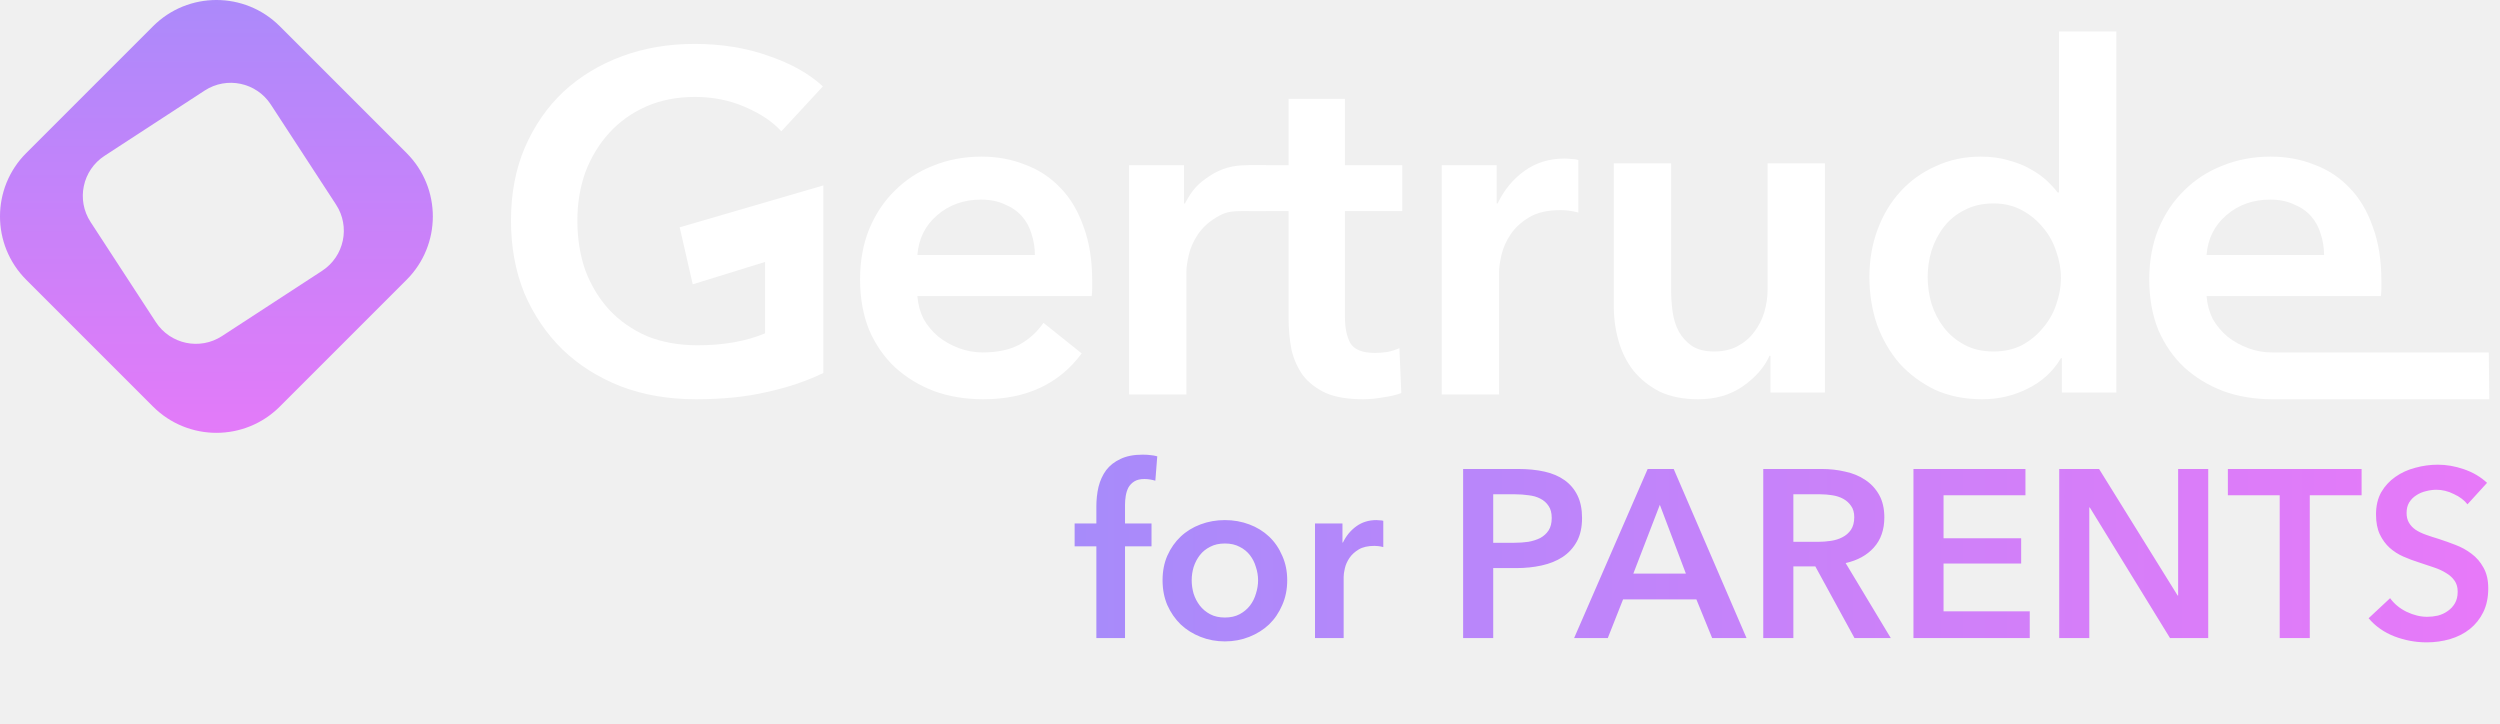
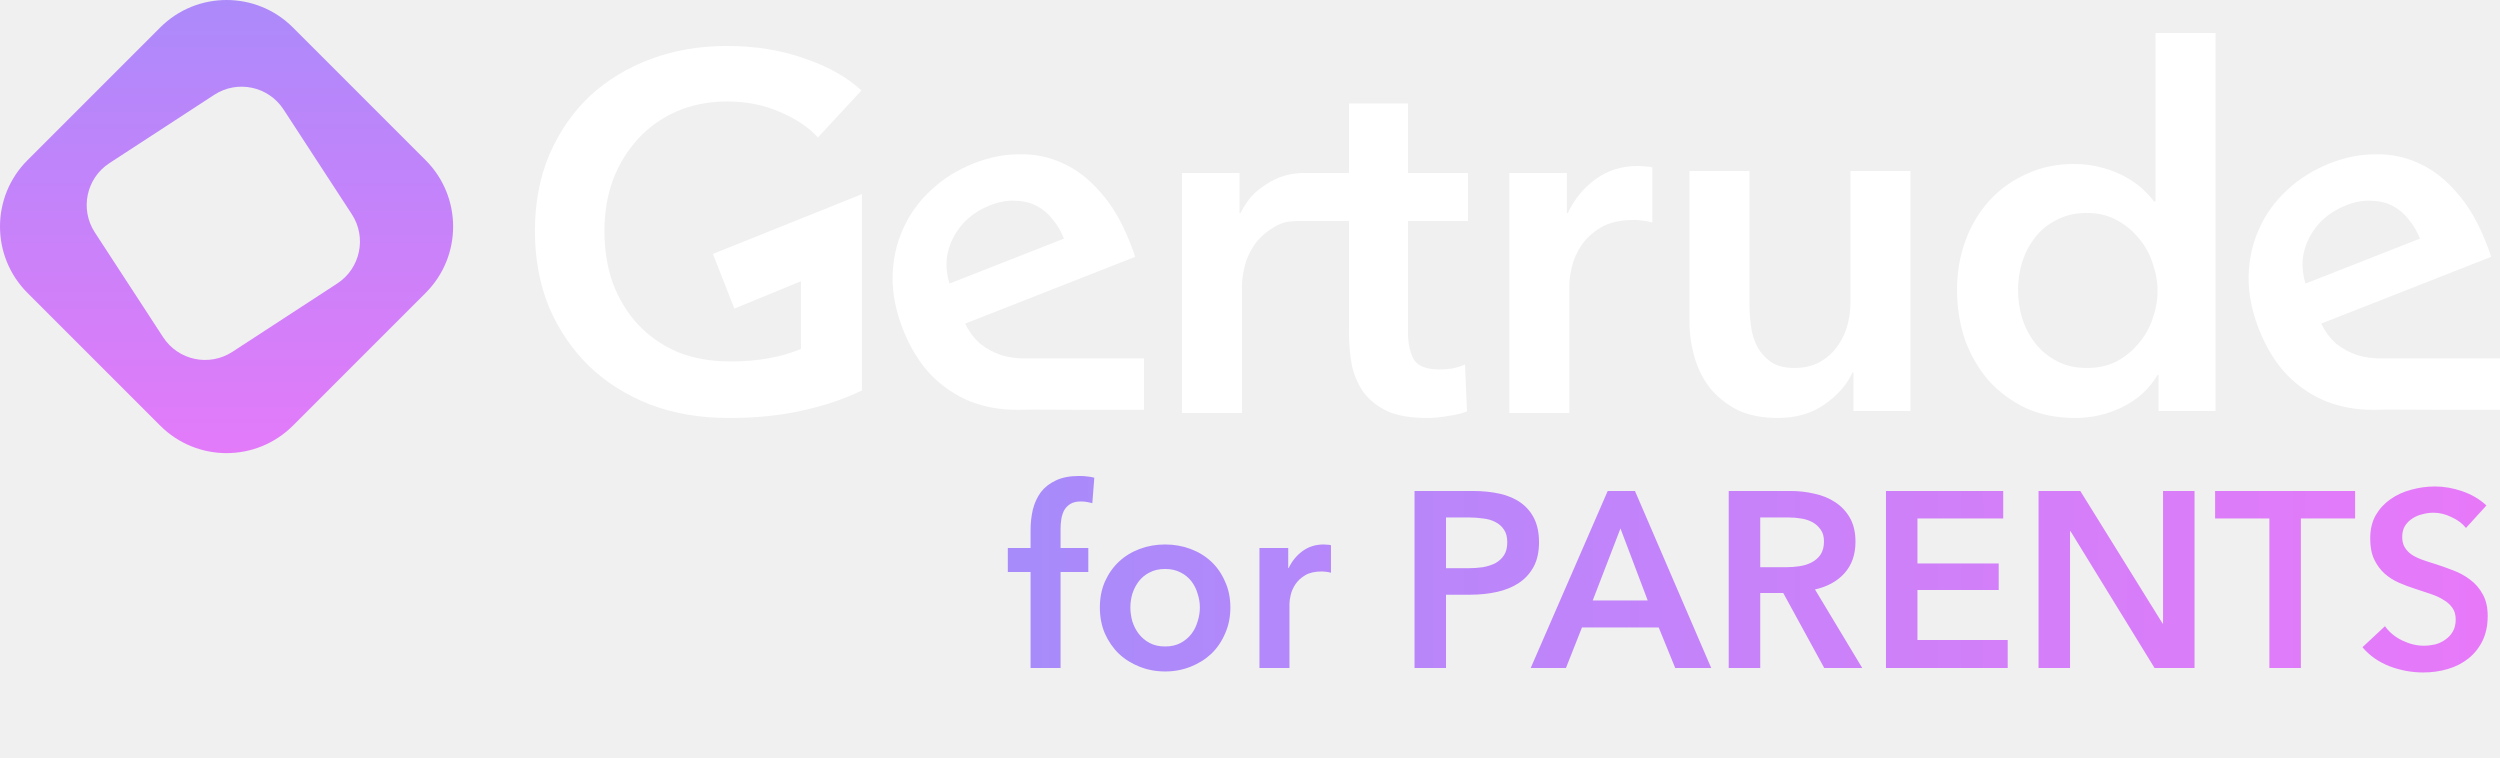
- <svg xmlns="http://www.w3.org/2000/svg" width="670" height="194" viewBox="0 0 670 194" fill="none">
-   <path fill-rule="evenodd" clip-rule="evenodd" d="M41.012 7.036C50.394 -2.346 65.606 -2.345 74.988 7.036L108.963 41.012C118.346 50.394 118.346 65.606 108.963 74.988L74.988 108.963C65.606 118.346 50.394 118.346 41.012 108.963L7.036 74.988C-2.345 65.606 -2.346 50.394 7.036 41.012L41.012 7.036ZM72.577 28.011C68.713 22.082 60.774 20.409 54.846 24.273L28.011 41.764C22.082 45.628 20.409 53.567 24.273 59.495L41.764 86.331C45.628 92.259 53.567 93.932 59.495 90.068L86.331 72.577C92.259 68.713 93.932 60.774 90.068 54.846L72.577 28.011Z" fill="url(#paint0_linear_117_156)" />
-   <path d="M277.348 68.344C277.348 66.381 277.05 64.504 276.452 62.712C275.94 60.92 275.087 59.341 273.892 57.976C272.698 56.611 271.162 55.544 269.284 54.776C267.492 53.923 265.359 53.496 262.884 53.496C258.276 53.496 254.351 54.904 251.108 57.72C247.951 60.451 246.201 63.992 245.86 68.344H277.348ZM292.708 75.256C292.708 75.939 292.708 76.621 292.708 77.304C292.708 77.987 292.666 78.669 292.58 79.352H245.86C246.031 81.571 246.585 83.619 247.524 85.496C248.548 87.288 249.871 88.867 251.492 90.232C253.113 91.512 254.948 92.536 256.996 93.304C259.044 94.072 261.178 94.456 263.396 94.456C267.236 94.456 270.479 93.773 273.124 92.408C275.77 90.957 277.946 88.995 279.652 86.52L289.892 94.712C283.834 102.904 275.044 107 263.524 107C258.745 107 254.351 106.275 250.34 104.824C246.329 103.288 242.831 101.155 239.844 98.424C236.943 95.693 234.639 92.365 232.932 88.44C231.311 84.429 230.5 79.907 230.5 74.872C230.5 69.923 231.311 65.443 232.932 61.432C234.639 57.336 236.943 53.88 239.844 51.064C242.745 48.163 246.159 45.944 250.084 44.408C254.095 42.787 258.404 41.976 263.012 41.976C267.279 41.976 271.204 42.701 274.788 44.152C278.458 45.517 281.615 47.608 284.26 50.424C286.906 53.155 288.954 56.611 290.404 60.792C291.94 64.888 292.708 69.709 292.708 75.256Z" fill="white" />
+ <svg xmlns="http://www.w3.org/2000/svg" width="640" height="194" viewBox="0 0 640 194" fill="none">
+   <path fill-rule="evenodd" clip-rule="evenodd" d="M41.012 7.036C50.394 -2.346 65.606 -2.345 74.988 7.036L108.963 41.012C118.346 50.394 118.346 65.606 108.963 74.988L74.988 108.963C65.606 118.346 50.394 118.346 41.012 108.963L7.036 74.988C-2.345 65.606 -2.346 50.394 7.036 41.012L41.012 7.036ZM72.577 28.011C68.713 22.082 60.774 20.409 54.846 24.273L28.011 41.764C22.082 45.628 20.409 53.567 24.273 59.495L41.764 86.331C45.628 92.259 53.567 93.932 59.495 90.068L86.331 72.577C92.259 68.713 93.932 60.774 90.068 54.846L72.577 28.011Z" fill="url(#paint0_linear_162_78)" />
  <path d="M302.592 44.28H317.312V54.52H317.568C319.592 50.72 321.092 49.22 324.092 47.22C327.387 45.024 330.592 44.28 334.092 44.28C334.69 44.28 336.569 44.28 337.569 44.28C338.265 44.28 338.592 44.28 339.334 44.28V56.568C337.772 56.568 336.727 56.568 335.727 56.568C335.227 56.568 333.684 56.568 333.002 56.568C329.503 56.568 328.15 56.952 326.016 58.232C323.883 59.512 322.219 61.048 321.024 62.84C319.83 64.632 319.019 66.467 318.592 68.344C318.166 70.221 317.952 71.715 317.952 72.824V105.72H302.592V44.28Z" fill="white" />
  <path d="M334.592 56.568V44.28H345.344V26.488H360.448V44.28H375.808V56.568H360.448V85.112C360.448 87.843 360.918 90.104 361.856 91.896C362.88 93.688 365.099 94.584 368.512 94.584C369.536 94.584 370.646 94.499 371.84 94.328C373.035 94.072 374.102 93.731 375.04 93.304L375.552 105.336C374.187 105.848 372.566 106.232 370.688 106.488C368.811 106.829 367.019 107 365.312 107C361.216 107 357.888 106.445 355.328 105.336C352.768 104.141 350.72 102.563 349.184 100.6C347.734 98.552 346.71 96.248 346.112 93.688C345.6 91.043 345.344 88.227 345.344 85.24V56.568H334.592Z" fill="white" />
  <path d="M386.392 44.28H401.112V54.52H401.368C403.075 50.936 405.464 48.035 408.536 45.816C411.608 43.597 415.192 42.488 419.288 42.488C419.885 42.488 420.525 42.531 421.208 42.616C421.891 42.616 422.488 42.701 423 42.872V56.952C421.976 56.696 421.08 56.525 420.312 56.44C419.629 56.355 418.947 56.312 418.264 56.312C414.765 56.312 411.949 56.952 409.816 58.232C407.683 59.512 406.019 61.048 404.824 62.84C403.629 64.632 402.819 66.467 402.392 68.344C401.965 70.221 401.752 71.715 401.752 72.824V105.72H386.392V44.28Z" fill="white" />
  <path d="M489.076 105.208H474.484V95.352H474.228C472.863 98.424 470.473 101.155 467.06 103.544C463.732 105.848 459.764 107 455.156 107C451.145 107 447.689 106.317 444.788 104.952C441.972 103.501 439.625 101.624 437.748 99.32C435.956 97.016 434.633 94.371 433.78 91.384C432.927 88.397 432.5 85.325 432.5 82.168V43.768H447.86V77.816C447.86 79.608 447.988 81.485 448.244 83.448C448.5 85.411 449.055 87.203 449.908 88.824C450.761 90.36 451.913 91.64 453.364 92.664C454.9 93.688 456.905 94.2 459.38 94.2C461.769 94.2 463.86 93.731 465.652 92.792C467.529 91.768 469.023 90.488 470.132 88.952C471.327 87.416 472.223 85.667 472.82 83.704C473.417 81.656 473.716 79.608 473.716 77.56V43.768H489.076V105.208Z" fill="white" />
  <path d="M567.176 105.208H552.584V95.992H552.328C550.195 99.576 547.208 102.307 543.368 104.184C539.613 106.061 535.56 107 531.208 107C526.515 107 522.291 106.147 518.536 104.44C514.867 102.648 511.709 100.301 509.064 97.4C506.504 94.413 504.499 90.957 503.048 87.032C501.683 83.021 501 78.755 501 74.232C501 69.709 501.725 65.485 503.176 61.56C504.627 57.635 506.675 54.221 509.32 51.32C511.965 48.419 515.123 46.157 518.792 44.536C522.461 42.829 526.472 41.976 530.824 41.976C533.64 41.976 536.157 42.317 538.376 43C540.595 43.597 542.515 44.365 544.136 45.304C545.843 46.243 547.293 47.267 548.488 48.376C549.683 49.485 550.664 50.552 551.432 51.576H551.816V8.44H567.176V105.208ZM516.616 74.232C516.616 76.621 516.957 79.011 517.64 81.4C518.408 83.789 519.517 85.923 520.968 87.8C522.419 89.677 524.253 91.213 526.472 92.408C528.691 93.603 531.293 94.2 534.28 94.2C537.096 94.2 539.613 93.645 541.832 92.536C544.051 91.341 545.928 89.805 547.464 87.928C549.085 86.051 550.28 83.96 551.048 81.656C551.901 79.267 552.328 76.877 552.328 74.488C552.328 72.099 551.901 69.709 551.048 67.32C550.28 64.931 549.085 62.797 547.464 60.92C545.928 59.043 544.051 57.507 541.832 56.312C539.613 55.117 537.096 54.52 534.28 54.52C531.293 54.52 528.691 55.117 526.472 56.312C524.253 57.421 522.419 58.915 520.968 60.792C519.517 62.669 518.408 64.803 517.64 67.192C516.957 69.496 516.616 71.843 516.616 74.232Z" fill="white" />
-   <path d="M622.848 68.344C622.848 66.382 622.549 64.504 621.952 62.712C621.44 60.92 620.587 59.342 619.392 57.976C618.197 56.611 616.661 55.544 614.784 54.776C612.992 53.923 610.859 53.496 608.384 53.496C603.776 53.496 599.851 54.904 596.608 57.72C593.451 60.451 591.701 63.992 591.36 68.344H622.848ZM638.208 75.256C638.208 75.939 638.208 76.621 638.208 77.304C638.208 77.987 638.165 78.669 638.08 79.352H591.36C591.531 81.571 592.085 83.619 593.024 85.496C594.048 87.288 595.371 88.867 596.992 90.232C598.613 91.512 600.448 92.536 602.496 93.304C604.544 94.072 606.677 94.456 608.896 94.456C612.736 94.456 616.5 94.456 620 94.456C623.5 94.456 662.421 94.456 667 94.456L667.128 107C653.128 107 620.544 107 609.024 107C604.245 107 599.851 106.275 595.84 104.824C591.829 103.288 588.331 101.155 585.344 98.424C582.443 95.694 580.139 92.365 578.432 88.44C576.811 84.43 576 79.907 576 74.872C576 69.923 576.811 65.443 578.432 61.432C580.139 57.336 582.443 53.88 585.344 51.064C588.245 48.163 591.659 45.944 595.584 44.408C599.595 42.787 603.904 41.976 608.512 41.976C612.779 41.976 616.704 42.702 620.288 44.152C623.957 45.517 627.114 47.608 629.76 50.424C632.405 53.155 634.453 56.611 635.904 60.792C637.44 64.888 638.208 69.71 638.208 75.256Z" fill="white" />
-   <path d="M205.423 105.08C210.97 103.885 216.047 102.179 220.655 99.96V49.696L182.155 60.92L185.655 76.196L205.039 70.196V89.336C199.919 91.469 193.903 92.536 186.991 92.536C181.957 92.536 177.434 91.725 173.423 90.104C169.498 88.397 166.127 86.051 163.311 83.064C160.581 80.077 158.447 76.579 156.911 72.568C155.461 68.472 154.735 63.992 154.735 59.128C154.735 54.435 155.461 50.083 156.911 46.072C158.447 42.061 160.581 38.563 163.311 35.576C166.042 32.589 169.327 30.243 173.167 28.536C177.093 26.829 181.445 25.976 186.223 25.976C191.087 25.976 195.567 26.872 199.663 28.664C203.845 30.456 207.087 32.632 209.391 35.192L220.527 23.16C216.858 19.747 211.994 17.016 205.935 14.968C199.962 12.835 193.349 11.768 186.095 11.768C179.098 11.768 172.613 12.877 166.639 15.096C160.666 17.315 155.461 20.472 151.023 24.568C146.671 28.664 143.215 33.656 140.655 39.544C138.181 45.347 136.943 51.875 136.943 59.128C136.943 66.211 138.138 72.696 140.527 78.584C143.002 84.387 146.415 89.421 150.767 93.688C155.119 97.869 160.325 101.155 166.383 103.544C172.442 105.848 179.141 107 186.479 107C193.647 107 199.962 106.36 205.423 105.08Z" fill="white" />
-   <path d="M293.824 146.424H288V140.28H293.824V135.736C293.824 133.901 294.016 132.152 294.4 130.488C294.827 128.781 295.509 127.288 296.448 126.008C297.429 124.728 298.709 123.725 300.288 123C301.867 122.232 303.851 121.848 306.24 121.848C307.093 121.848 307.797 121.891 308.352 121.976C308.949 122.019 309.547 122.125 310.144 122.296L309.632 128.824C309.205 128.696 308.736 128.589 308.224 128.504C307.755 128.419 307.243 128.376 306.688 128.376C305.579 128.376 304.683 128.589 304 129.016C303.317 129.443 302.784 129.997 302.4 130.68C302.059 131.363 301.824 132.109 301.696 132.92C301.568 133.731 301.504 134.52 301.504 135.288V140.28H308.608V146.424H301.504V171H293.824V146.424ZM311.566 155.512C311.566 153.08 311.993 150.883 312.846 148.92C313.742 146.915 314.937 145.208 316.43 143.8C317.923 142.392 319.694 141.304 321.742 140.536C323.79 139.768 325.966 139.384 328.27 139.384C330.574 139.384 332.75 139.768 334.798 140.536C336.846 141.304 338.617 142.392 340.11 143.8C341.603 145.208 342.777 146.915 343.63 148.92C344.526 150.883 344.974 153.08 344.974 155.512C344.974 157.944 344.526 160.163 343.63 162.168C342.777 164.173 341.603 165.901 340.11 167.352C338.617 168.76 336.846 169.869 334.798 170.68C332.75 171.491 330.574 171.896 328.27 171.896C325.966 171.896 323.79 171.491 321.742 170.68C319.694 169.869 317.923 168.76 316.43 167.352C314.937 165.901 313.742 164.173 312.846 162.168C311.993 160.163 311.566 157.944 311.566 155.512ZM319.374 155.512C319.374 156.707 319.545 157.901 319.886 159.096C320.27 160.291 320.825 161.357 321.55 162.296C322.275 163.235 323.193 164.003 324.302 164.6C325.411 165.197 326.734 165.496 328.27 165.496C329.806 165.496 331.129 165.197 332.238 164.6C333.347 164.003 334.265 163.235 334.99 162.296C335.715 161.357 336.249 160.291 336.59 159.096C336.974 157.901 337.166 156.707 337.166 155.512C337.166 154.317 336.974 153.144 336.59 151.992C336.249 150.797 335.715 149.731 334.99 148.792C334.265 147.853 333.347 147.107 332.238 146.552C331.129 145.955 329.806 145.656 328.27 145.656C326.734 145.656 325.411 145.955 324.302 146.552C323.193 147.107 322.275 147.853 321.55 148.792C320.825 149.731 320.27 150.797 319.886 151.992C319.545 153.144 319.374 154.317 319.374 155.512ZM352.421 140.28H359.781V145.4H359.909C360.762 143.608 361.957 142.157 363.493 141.048C365.029 139.939 366.821 139.384 368.869 139.384C369.167 139.384 369.487 139.405 369.829 139.448C370.17 139.448 370.469 139.491 370.725 139.576V146.616C370.213 146.488 369.765 146.403 369.381 146.36C369.039 146.317 368.698 146.296 368.357 146.296C366.607 146.296 365.199 146.616 364.133 147.256C363.066 147.896 362.234 148.664 361.637 149.56C361.039 150.456 360.634 151.373 360.421 152.312C360.207 153.251 360.101 153.997 360.101 154.552V171H352.421V140.28ZM392.117 125.688H406.901C409.504 125.688 411.85 125.923 413.941 126.392C416.032 126.861 417.824 127.629 419.317 128.696C420.81 129.763 421.962 131.128 422.773 132.792C423.584 134.456 423.989 136.461 423.989 138.808C423.989 141.325 423.52 143.437 422.581 145.144C421.642 146.851 420.362 148.237 418.741 149.304C417.162 150.328 415.306 151.075 413.173 151.544C411.04 152.013 408.778 152.248 406.389 152.248H400.181V171H392.117V125.688ZM405.813 145.464C407.136 145.464 408.394 145.379 409.589 145.208C410.784 144.995 411.85 144.653 412.789 144.184C413.728 143.672 414.474 142.989 415.029 142.136C415.584 141.283 415.861 140.173 415.861 138.808C415.861 137.485 415.584 136.419 415.029 135.608C414.474 134.755 413.728 134.093 412.789 133.624C411.893 133.155 410.848 132.856 409.653 132.728C408.501 132.557 407.306 132.472 406.069 132.472H400.181V145.464H405.813ZM441.575 125.688H448.551L468.071 171H458.855L454.631 160.632H434.983L430.887 171H421.863L441.575 125.688ZM451.815 153.72L444.839 135.288L437.735 153.72H451.815ZM472.555 125.688H488.299C490.432 125.688 492.501 125.923 494.507 126.392C496.512 126.819 498.283 127.544 499.819 128.568C501.397 129.592 502.656 130.936 503.595 132.6C504.533 134.264 505.003 136.291 505.003 138.68C505.003 141.965 504.064 144.653 502.187 146.744C500.352 148.792 497.835 150.179 494.635 150.904L506.731 171H497.003L486.507 151.8H480.619V171H472.555V125.688ZM487.211 145.208C488.363 145.208 489.515 145.123 490.667 144.952C491.819 144.781 492.843 144.461 493.739 143.992C494.677 143.523 495.445 142.861 496.043 142.008C496.64 141.112 496.939 139.981 496.939 138.616C496.939 137.379 496.661 136.376 496.107 135.608C495.552 134.797 494.848 134.157 493.995 133.688C493.141 133.219 492.16 132.899 491.051 132.728C489.984 132.557 488.939 132.472 487.915 132.472H480.619V145.208H487.211ZM512.805 125.688H542.821V132.728H520.869V144.248H541.669V151.032H520.869V163.832H543.972V171H512.805V125.688ZM551.867 125.688H562.555L583.611 159.608H583.739V125.688H591.803V171H581.563L560.059 135.992H559.931V171H551.867V125.688ZM610.957 132.728H597.069V125.688H632.909V132.728H619.021V171H610.957V132.728ZM661.284 135.16C660.43 134.051 659.214 133.133 657.636 132.408C656.1 131.64 654.542 131.256 652.964 131.256C652.025 131.256 651.086 131.384 650.148 131.64C649.209 131.853 648.356 132.216 647.588 132.728C646.82 133.197 646.18 133.837 645.668 134.648C645.198 135.416 644.964 136.355 644.964 137.464C644.964 138.488 645.177 139.363 645.604 140.088C646.03 140.813 646.606 141.432 647.332 141.944C648.1 142.456 649.017 142.904 650.083 143.288C651.15 143.672 652.324 144.056 653.604 144.44C655.054 144.909 656.548 145.443 658.084 146.04C659.662 146.637 661.092 147.427 662.372 148.408C663.694 149.389 664.761 150.627 665.572 152.12C666.425 153.613 666.852 155.469 666.852 157.688C666.852 160.12 666.404 162.253 665.507 164.088C664.612 165.88 663.417 167.373 661.924 168.568C660.43 169.763 658.681 170.659 656.676 171.256C654.67 171.853 652.558 172.152 650.34 172.152C647.396 172.152 644.516 171.619 641.7 170.552C638.884 169.443 636.58 167.821 634.788 165.688L640.548 160.312C641.657 161.848 643.129 163.064 644.964 163.96C646.841 164.856 648.676 165.304 650.468 165.304C651.406 165.304 652.366 165.197 653.348 164.984C654.329 164.728 655.204 164.323 655.972 163.768C656.782 163.213 657.422 162.531 657.892 161.72C658.404 160.867 658.66 159.821 658.66 158.584C658.66 157.389 658.382 156.408 657.828 155.64C657.273 154.829 656.526 154.147 655.588 153.592C654.649 152.995 653.54 152.483 652.26 152.056C650.98 151.629 649.636 151.181 648.228 150.712C646.862 150.285 645.497 149.773 644.132 149.176C642.766 148.579 641.529 147.789 640.42 146.808C639.353 145.827 638.478 144.632 637.796 143.224C637.113 141.773 636.772 139.981 636.772 137.848C636.772 135.544 637.241 133.56 638.18 131.896C639.161 130.232 640.42 128.867 641.956 127.8C643.534 126.691 645.305 125.88 647.268 125.368C649.273 124.813 651.3 124.536 653.348 124.536C655.652 124.536 657.977 124.941 660.324 125.752C662.713 126.563 664.782 127.779 666.532 129.4L661.284 135.16Z" fill="url(#paint1_linear_117_156)" />
+   <path d="M205.423 105.08C210.97 103.885 216.047 102.179 220.655 99.96V49.696L182.5 65L188 79L205.039 72V89.336C199.919 91.469 193.903 92.536 186.991 92.536C181.957 92.536 177.434 91.725 173.423 90.104C169.498 88.397 166.127 86.051 163.311 83.064C160.581 80.077 158.447 76.579 156.911 72.568C155.461 68.472 154.735 63.992 154.735 59.128C154.735 54.435 155.461 50.083 156.911 46.072C158.447 42.061 160.581 38.563 163.311 35.576C166.042 32.589 169.327 30.243 173.167 28.536C177.093 26.829 181.445 25.976 186.223 25.976C191.087 25.976 195.567 26.872 199.663 28.664C203.845 30.456 207.087 32.632 209.391 35.192L220.527 23.16C216.858 19.747 211.994 17.016 205.935 14.968C199.962 12.835 193.349 11.768 186.095 11.768C179.098 11.768 172.613 12.877 166.639 15.096C160.666 17.315 155.461 20.472 151.023 24.568C146.671 28.664 143.215 33.656 140.655 39.544C138.181 45.347 136.943 51.875 136.943 59.128C136.943 66.211 138.138 72.696 140.527 78.584C143.002 84.387 146.415 89.421 150.767 93.688C155.119 97.869 160.325 101.155 166.383 103.544C172.442 105.848 179.141 107 186.479 107C193.647 107 199.962 106.36 205.423 105.08Z" fill="white" />
+   <path d="M619.509 61.083C618.791 59.256 617.827 57.618 616.616 56.168C615.484 54.687 614.113 53.53 612.502 52.696C610.891 51.862 609.071 51.431 607.043 51.402C605.063 51.263 602.921 51.646 600.618 52.55C596.329 54.235 593.19 56.981 591.201 60.787C589.261 64.483 588.927 68.419 590.201 72.594L619.509 61.083ZM636.333 61.901C636.582 62.536 636.832 63.172 637.081 63.807C637.331 64.442 637.541 65.093 637.711 65.76L594.225 82.84C595.195 84.843 596.46 86.546 598.02 87.951C599.628 89.244 601.436 90.23 603.445 90.908C605.422 91.507 607.504 91.789 609.691 91.755C611.878 91.721 612.458 91.755 616.616 91.755C620.774 91.755 624 91.755 629.5 91.755C634.5 91.755 636.333 91.755 640 91.755V104.911C632 104.911 635 104.911 624 104.911C616.616 104.911 611.97 104.795 607.707 104.911C603.412 104.948 599.376 104.241 595.598 102.791C591.899 101.311 588.538 99.055 585.514 96.025C582.539 92.885 580.131 88.972 578.29 84.286C576.481 79.679 575.598 75.213 575.641 70.887C575.732 66.451 576.613 62.392 578.284 58.71C579.923 54.949 582.289 51.636 585.381 48.771C588.522 45.796 592.236 43.466 596.525 41.781C600.497 40.221 604.416 39.461 608.282 39.501C612.196 39.431 615.899 40.222 619.391 41.876C622.852 43.451 626.021 45.919 628.9 49.28C631.827 52.531 634.305 56.738 636.333 61.901Z" fill="white" />
+   <path d="M272.368 61.083C271.651 59.256 270.687 57.618 269.475 56.168C268.344 54.687 266.972 53.53 265.361 52.696C263.75 51.862 261.931 51.431 259.902 51.402C257.922 51.263 255.781 51.646 253.477 52.55C249.188 54.235 246.049 56.981 244.061 60.787C242.12 64.483 241.787 68.419 243.06 72.594L272.368 61.083ZM289.192 61.901C289.442 62.536 289.691 63.172 289.941 63.807C290.19 64.442 290.4 65.093 290.57 65.76L247.084 82.84C248.054 84.843 249.319 86.546 250.879 87.951C252.488 89.244 254.296 90.23 256.304 90.908C258.281 91.507 260.363 91.789 262.55 91.755C264.737 91.721 265.318 91.755 269.475 91.755C273.633 91.755 276.859 91.755 282.359 91.755C287.359 91.755 289.192 91.755 292.859 91.755V104.911C284.859 104.911 287.859 104.911 276.859 104.911C269.475 104.911 264.83 104.795 260.567 104.911C256.272 104.948 252.236 104.241 248.457 102.791C244.759 101.311 241.397 99.055 238.374 96.025C235.398 92.885 232.99 88.972 231.15 84.286C229.34 79.679 228.457 75.213 228.5 70.887C228.591 66.451 229.472 62.392 231.143 58.71C232.783 54.949 235.149 51.636 238.241 48.771C241.381 45.796 245.096 43.466 249.385 41.781C253.356 40.221 257.275 39.461 261.141 39.501C265.056 39.431 268.759 40.222 272.251 41.876C275.711 43.451 278.881 45.919 281.76 49.28C284.687 52.531 287.164 56.738 289.192 61.901Z" fill="white" />
+   <path d="M263.824 146.424H258V140.28H263.824V135.736C263.824 133.901 264.016 132.152 264.4 130.488C264.827 128.781 265.509 127.288 266.448 126.008C267.429 124.728 268.709 123.725 270.288 123C271.867 122.232 273.851 121.848 276.24 121.848C277.093 121.848 277.797 121.891 278.352 121.976C278.949 122.019 279.547 122.125 280.144 122.296L279.632 128.824C279.205 128.696 278.736 128.589 278.224 128.504C277.755 128.419 277.243 128.376 276.688 128.376C275.579 128.376 274.683 128.589 274 129.016C273.317 129.443 272.784 129.997 272.4 130.68C272.059 131.363 271.824 132.109 271.696 132.92C271.568 133.731 271.504 134.52 271.504 135.288V140.28H278.608V146.424H271.504V171H263.824V146.424ZM281.566 155.512C281.566 153.08 281.993 150.883 282.846 148.92C283.742 146.915 284.937 145.208 286.43 143.8C287.923 142.392 289.694 141.304 291.742 140.536C293.79 139.768 295.966 139.384 298.27 139.384C300.574 139.384 302.75 139.768 304.798 140.536C306.846 141.304 308.617 142.392 310.11 143.8C311.603 145.208 312.777 146.915 313.63 148.92C314.526 150.883 314.974 153.08 314.974 155.512C314.974 157.944 314.526 160.163 313.63 162.168C312.777 164.173 311.603 165.901 310.11 167.352C308.617 168.76 306.846 169.869 304.798 170.68C302.75 171.491 300.574 171.896 298.27 171.896C295.966 171.896 293.79 171.491 291.742 170.68C289.694 169.869 287.923 168.76 286.43 167.352C284.937 165.901 283.742 164.173 282.846 162.168C281.993 160.163 281.566 157.944 281.566 155.512ZM289.374 155.512C289.374 156.707 289.545 157.901 289.886 159.096C290.27 160.291 290.825 161.357 291.55 162.296C292.275 163.235 293.193 164.003 294.302 164.6C295.411 165.197 296.734 165.496 298.27 165.496C299.806 165.496 301.129 165.197 302.238 164.6C303.347 164.003 304.265 163.235 304.99 162.296C305.715 161.357 306.249 160.291 306.59 159.096C306.974 157.901 307.166 156.707 307.166 155.512C307.166 154.317 306.974 153.144 306.59 151.992C306.249 150.797 305.715 149.731 304.99 148.792C304.265 147.853 303.347 147.107 302.238 146.552C301.129 145.955 299.806 145.656 298.27 145.656C296.734 145.656 295.411 145.955 294.302 146.552C293.193 147.107 292.275 147.853 291.55 148.792C290.825 149.731 290.27 150.797 289.886 151.992C289.545 153.144 289.374 154.317 289.374 155.512ZM322.421 140.28H329.781V145.4H329.909C330.762 143.608 331.957 142.157 333.493 141.048C335.029 139.939 336.821 139.384 338.869 139.384C339.167 139.384 339.487 139.405 339.829 139.448C340.17 139.448 340.469 139.491 340.725 139.576V146.616C340.213 146.488 339.765 146.403 339.381 146.36C339.039 146.317 338.698 146.296 338.357 146.296C336.607 146.296 335.199 146.616 334.133 147.256C333.066 147.896 332.234 148.664 331.637 149.56C331.039 150.456 330.634 151.373 330.421 152.312C330.207 153.251 330.101 153.997 330.101 154.552V171H322.421V140.28ZM362.117 125.688H376.901C379.504 125.688 381.85 125.923 383.941 126.392C386.032 126.861 387.824 127.629 389.317 128.696C390.81 129.763 391.962 131.128 392.773 132.792C393.584 134.456 393.989 136.461 393.989 138.808C393.989 141.325 393.52 143.437 392.581 145.144C391.642 146.851 390.362 148.237 388.741 149.304C387.162 150.328 385.306 151.075 383.173 151.544C381.04 152.013 378.778 152.248 376.389 152.248H370.181V171H362.117V125.688ZM375.813 145.464C377.136 145.464 378.394 145.379 379.589 145.208C380.784 144.995 381.85 144.653 382.789 144.184C383.728 143.672 384.474 142.989 385.029 142.136C385.584 141.283 385.861 140.173 385.861 138.808C385.861 137.485 385.584 136.419 385.029 135.608C384.474 134.755 383.728 134.093 382.789 133.624C381.893 133.155 380.848 132.856 379.653 132.728C378.501 132.557 377.306 132.472 376.069 132.472H370.181V145.464H375.813ZM411.575 125.688H418.551L438.071 171H428.855L424.631 160.632H404.983L400.887 171H391.863L411.575 125.688ZM421.815 153.72L414.839 135.288L407.735 153.72H421.815ZM442.555 125.688H458.299C460.432 125.688 462.501 125.923 464.507 126.392C466.512 126.819 468.283 127.544 469.819 128.568C471.397 129.592 472.656 130.936 473.595 132.6C474.533 134.264 475.003 136.291 475.003 138.68C475.003 141.965 474.064 144.653 472.187 146.744C470.352 148.792 467.835 150.179 464.635 150.904L476.731 171H467.003L456.507 151.8H450.619V171H442.555V125.688ZM457.211 145.208C458.363 145.208 459.515 145.123 460.667 144.952C461.819 144.781 462.843 144.461 463.739 143.992C464.677 143.523 465.445 142.861 466.043 142.008C466.64 141.112 466.939 139.981 466.939 138.616C466.939 137.379 466.661 136.376 466.107 135.608C465.552 134.797 464.848 134.157 463.995 133.688C463.141 133.219 462.16 132.899 461.051 132.728C459.984 132.557 458.939 132.472 457.915 132.472H450.619V145.208H457.211ZM482.805 125.688H512.821V132.728H490.869V144.248H511.669V151.032H490.869V163.832H513.972V171H482.805V125.688ZM521.867 125.688H532.555L553.611 159.608H553.739V125.688H561.803V171H551.563L530.059 135.992H529.931V171H521.867V125.688ZM580.957 132.728H567.069V125.688H602.909V132.728H589.021V171H580.957V132.728ZM631.284 135.16C630.43 134.051 629.214 133.133 627.636 132.408C626.1 131.64 624.542 131.256 622.964 131.256C622.025 131.256 621.086 131.384 620.148 131.64C619.209 131.853 618.356 132.216 617.588 132.728C616.82 133.197 616.18 133.837 615.668 134.648C615.198 135.416 614.964 136.355 614.964 137.464C614.964 138.488 615.177 139.363 615.604 140.088C616.03 140.813 616.606 141.432 617.332 141.944C618.1 142.456 619.017 142.904 620.083 143.288C621.15 143.672 622.324 144.056 623.604 144.44C625.054 144.909 626.548 145.443 628.084 146.04C629.662 146.637 631.092 147.427 632.372 148.408C633.694 149.389 634.761 150.627 635.572 152.12C636.425 153.613 636.852 155.469 636.852 157.688C636.852 160.12 636.404 162.253 635.507 164.088C634.612 165.88 633.417 167.373 631.924 168.568C630.43 169.763 628.681 170.659 626.676 171.256C624.67 171.853 622.558 172.152 620.34 172.152C617.396 172.152 614.516 171.619 611.7 170.552C608.884 169.443 606.58 167.821 604.788 165.688L610.548 160.312C611.657 161.848 613.129 163.064 614.964 163.96C616.841 164.856 618.676 165.304 620.468 165.304C621.406 165.304 622.366 165.197 623.348 164.984C624.329 164.728 625.204 164.323 625.972 163.768C626.782 163.213 627.422 162.531 627.892 161.72C628.404 160.867 628.66 159.821 628.66 158.584C628.66 157.389 628.382 156.408 627.828 155.64C627.273 154.829 626.526 154.147 625.588 153.592C624.649 152.995 623.54 152.483 622.26 152.056C620.98 151.629 619.636 151.181 618.228 150.712C616.862 150.285 615.497 149.773 614.132 149.176C612.766 148.579 611.529 147.789 610.42 146.808C609.353 145.827 608.478 144.632 607.796 143.224C607.113 141.773 606.772 139.981 606.772 137.848C606.772 135.544 607.241 133.56 608.18 131.896C609.161 130.232 610.42 128.867 611.956 127.8C613.534 126.691 615.305 125.88 617.268 125.368C619.273 124.813 621.3 124.536 623.348 124.536C625.652 124.536 627.977 124.941 630.324 125.752C632.713 126.563 634.782 127.779 636.532 129.4L631.284 135.16Z" fill="url(#paint1_linear_162_78)" />
  <defs>
-     <linearGradient id="paint0_linear_117_156" x1="57.317" y1="-9.951" x2="57.317" y2="126.187" gradientUnits="userSpaceOnUse">
+     <linearGradient id="paint0_linear_162_78" x1="57.317" y1="-9.951" x2="57.317" y2="126.187" gradientUnits="userSpaceOnUse">
      <stop stop-color="#A78BFA" />
      <stop offset="1" stop-color="#E879F9" />
    </linearGradient>
-     <linearGradient id="paint1_linear_117_156" x1="288" y1="151" x2="670" y2="151" gradientUnits="userSpaceOnUse">
+     <linearGradient id="paint1_linear_162_78" x1="258" y1="151" x2="640" y2="151" gradientUnits="userSpaceOnUse">
      <stop stop-color="#A78BFA" />
      <stop offset="1" stop-color="#E879F9" />
    </linearGradient>
  </defs>
</svg>
